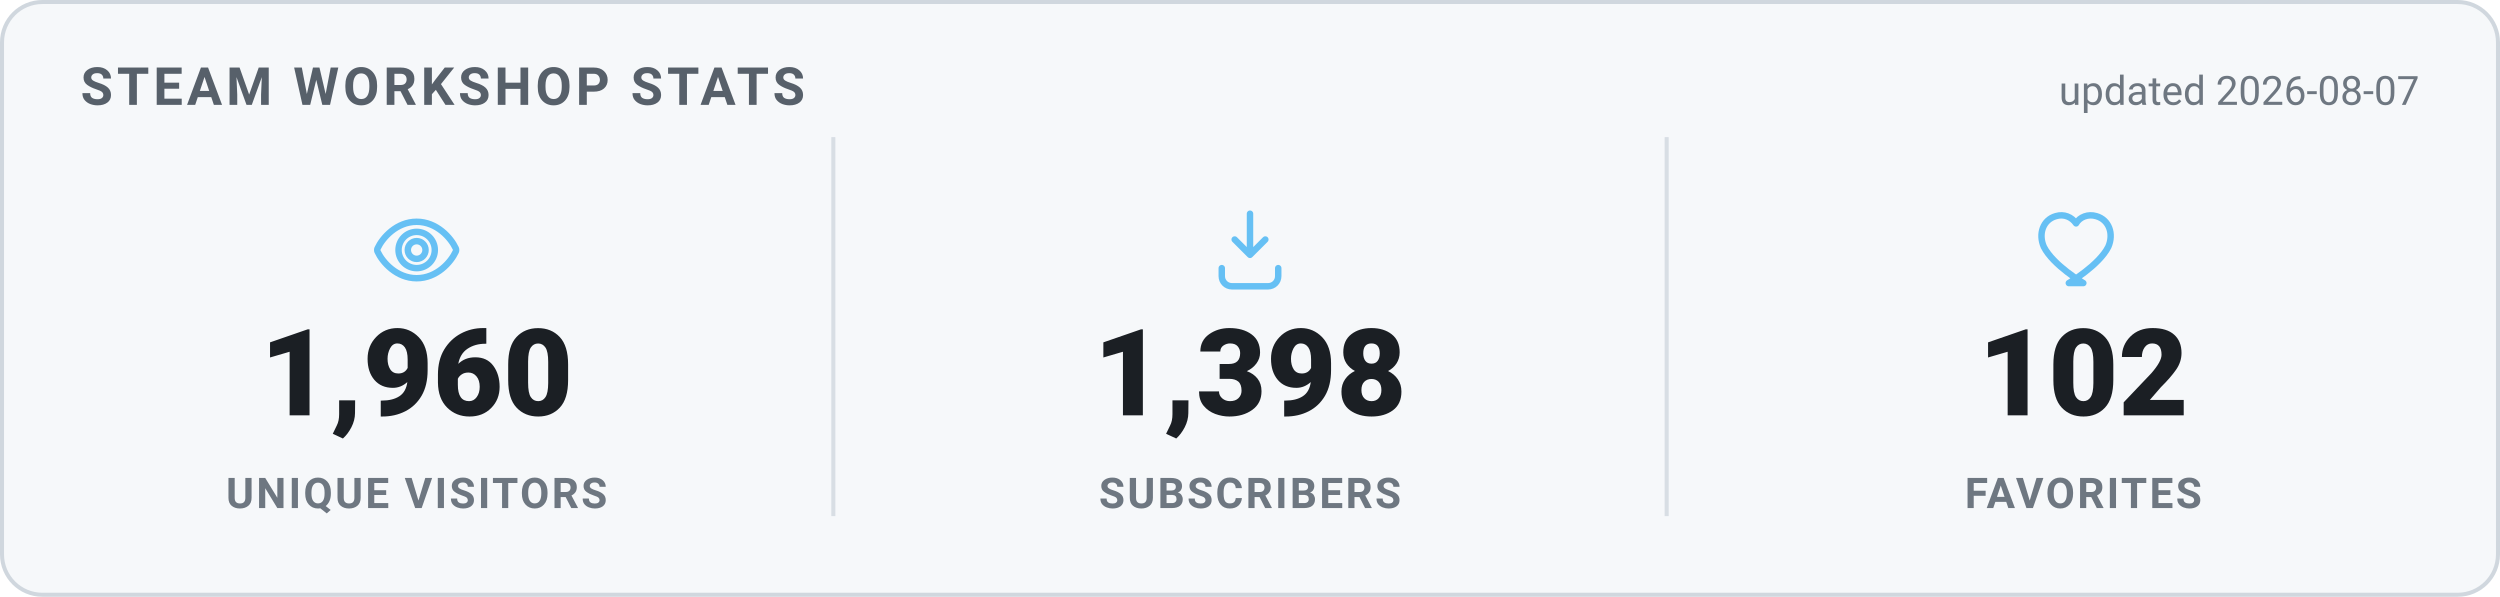
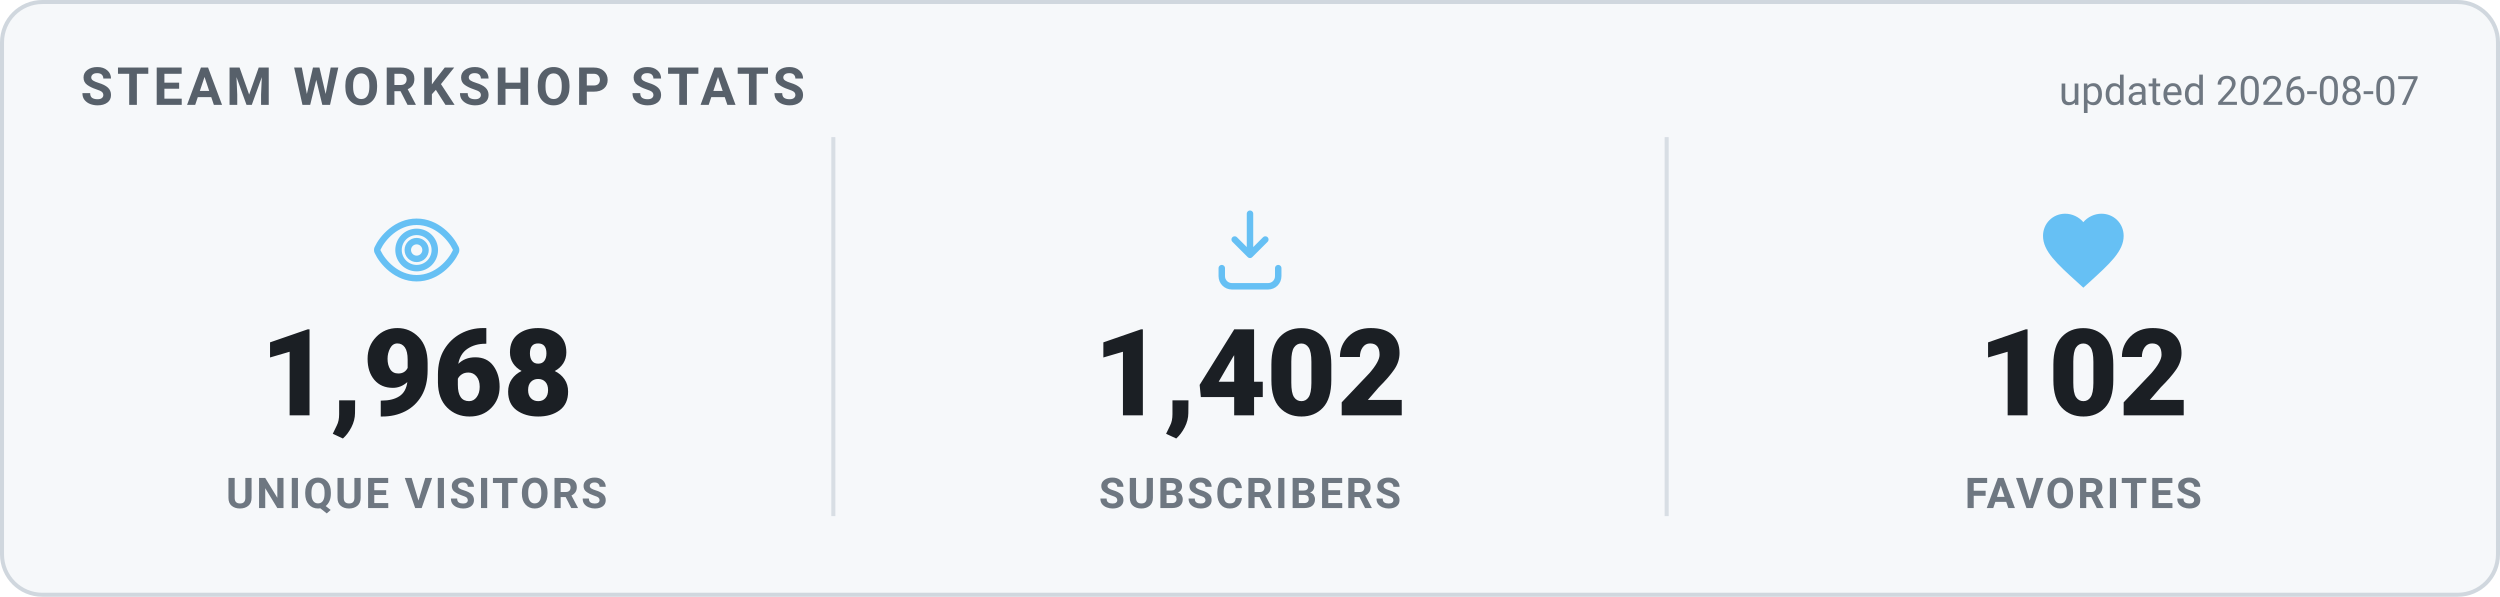
<svg xmlns="http://www.w3.org/2000/svg" width="620" height="148" viewBox="0 0 620 148" role="img" aria-label="Steam Workshop stats">
  <style>
    .card { fill: #f6f8fa; stroke: #d0d7de; }
    .heading { fill: #57606a; }
    .value { fill: #1b1f24; }
    .label { fill: #6e7781; }
    .divider { stroke: #d8dee4; }
    .updated { fill: #6e7781; }
    @media (prefers-color-scheme: dark) {
      .card { fill: #0d1420; stroke: #30485f; }
      .heading { fill: #66c0f4; }
      .value { fill: #e8f1f8; }
      .label { fill: #8f98a0; }
      .divider { stroke: #1f2f3f; }
      .updated { fill: #8f98a0; }
    }
    text { font-family: -apple-system, "Segoe UI", Roboto, Helvetica, Arial, sans-serif; }
    .heading { font-size: 13px; font-weight: 700; letter-spacing: 1px; }
    .value { font-size: 30px; font-weight: 800; }
    .label { font-size: 10.5px; font-weight: 600; letter-spacing: 0.6px; }
    .updated { font-size: 10px; }
  </style>
  <rect x="0.5" y="0.5" width="619" height="147" rx="10" class="card" stroke-width="1" />
  <text x="20" y="26" class="heading">STEAM WORKSHOP STATS</text>
  <text x="600" y="26" text-anchor="end" class="updated">updated 2026-08-07</text>
  <g transform="translate(91.33333,50) scale(1)" fill="none" stroke="#66c0f4" stroke-width="1.6" stroke-linecap="round" stroke-linejoin="round">
    <path d="M12 5c-5 0-8.5 4-9.7 6.6a1 1 0 0 0 0 .8C3.5 15 7 19 12 19s8.5-4 9.7-6.6a1 1 0 0 0 0-.8C20.5 9 17 5 12 5Zm0 11.5a4.5 4.5 0 1 1 0-9 4.5 4.5 0 0 1 0 9Z" />
    <circle cx="12" cy="12" r="2.2" />
  </g>
-   <text x="103.333" y="103" text-anchor="middle" class="value">1,960</text>
+   <text x="103.333" y="103" text-anchor="middle" class="value">1,968</text>
  <text x="103.333" y="126" text-anchor="middle" class="label">UNIQUE VISITORS</text>
  <line x1="206.667" y1="34" x2="206.667" y2="128" class="divider" />
  <g transform="translate(298,50) scale(1)" fill="none" stroke="#66c0f4" stroke-width="1.6" stroke-linecap="round" stroke-linejoin="round">
    <path d="M12 3v10.2m0 0-3.8-3.8M12 13.2l3.8-3.8" />
    <path d="M5 16.5v2A2.5 2.5 0 0 0 7.5 21h9a2.5 2.5 0 0 0 2.5-2.5v-2" />
  </g>
-   <text x="310" y="103" text-anchor="middle" class="value">1,398</text>
+   <text x="310" y="103" text-anchor="middle" class="value">1,402</text>
  <text x="310" y="126" text-anchor="middle" class="label">SUBSCRIBERS</text>
  <line x1="413.333" y1="34" x2="413.333" y2="128" class="divider" />
-   <g transform="translate(504.6667,50) scale(1)" fill="none" stroke="#66c0f4" stroke-width="1.6" stroke-linecap="round" stroke-linejoin="round">
-     <path d="M12 20.2s-7.5-4.4-9.8-9C.8 8 2 4.5 5.2 3.6c2-.6 3.9.2 5 1.8.9-1.6 3-2.4 5-1.8 3.2.9 4.4 4.4 3 7.6-2.3 4.6-9.8 9-9.8 9Z" />
+   <g transform="translate(504.6667,50) scale(1)" fill="#66c0f4" stroke="none">
+     <path d="M12 21.35l-1.45-1.32C5.4 15.36 2 12.28 2 8.5 2 5.42 4.42 3 7.5 3c1.74 0 3.41.81 4.5 2.09C13.09 3.81 14.76 3 16.5 3 19.58 3 22 5.42 22 8.5c0 3.78-3.4 6.86-8.55 11.54L12 21.35z" />
  </g>
  <text x="516.667" y="103" text-anchor="middle" class="value">102</text>
  <text x="516.667" y="126" text-anchor="middle" class="label">FAVORITES</text>
</svg>
